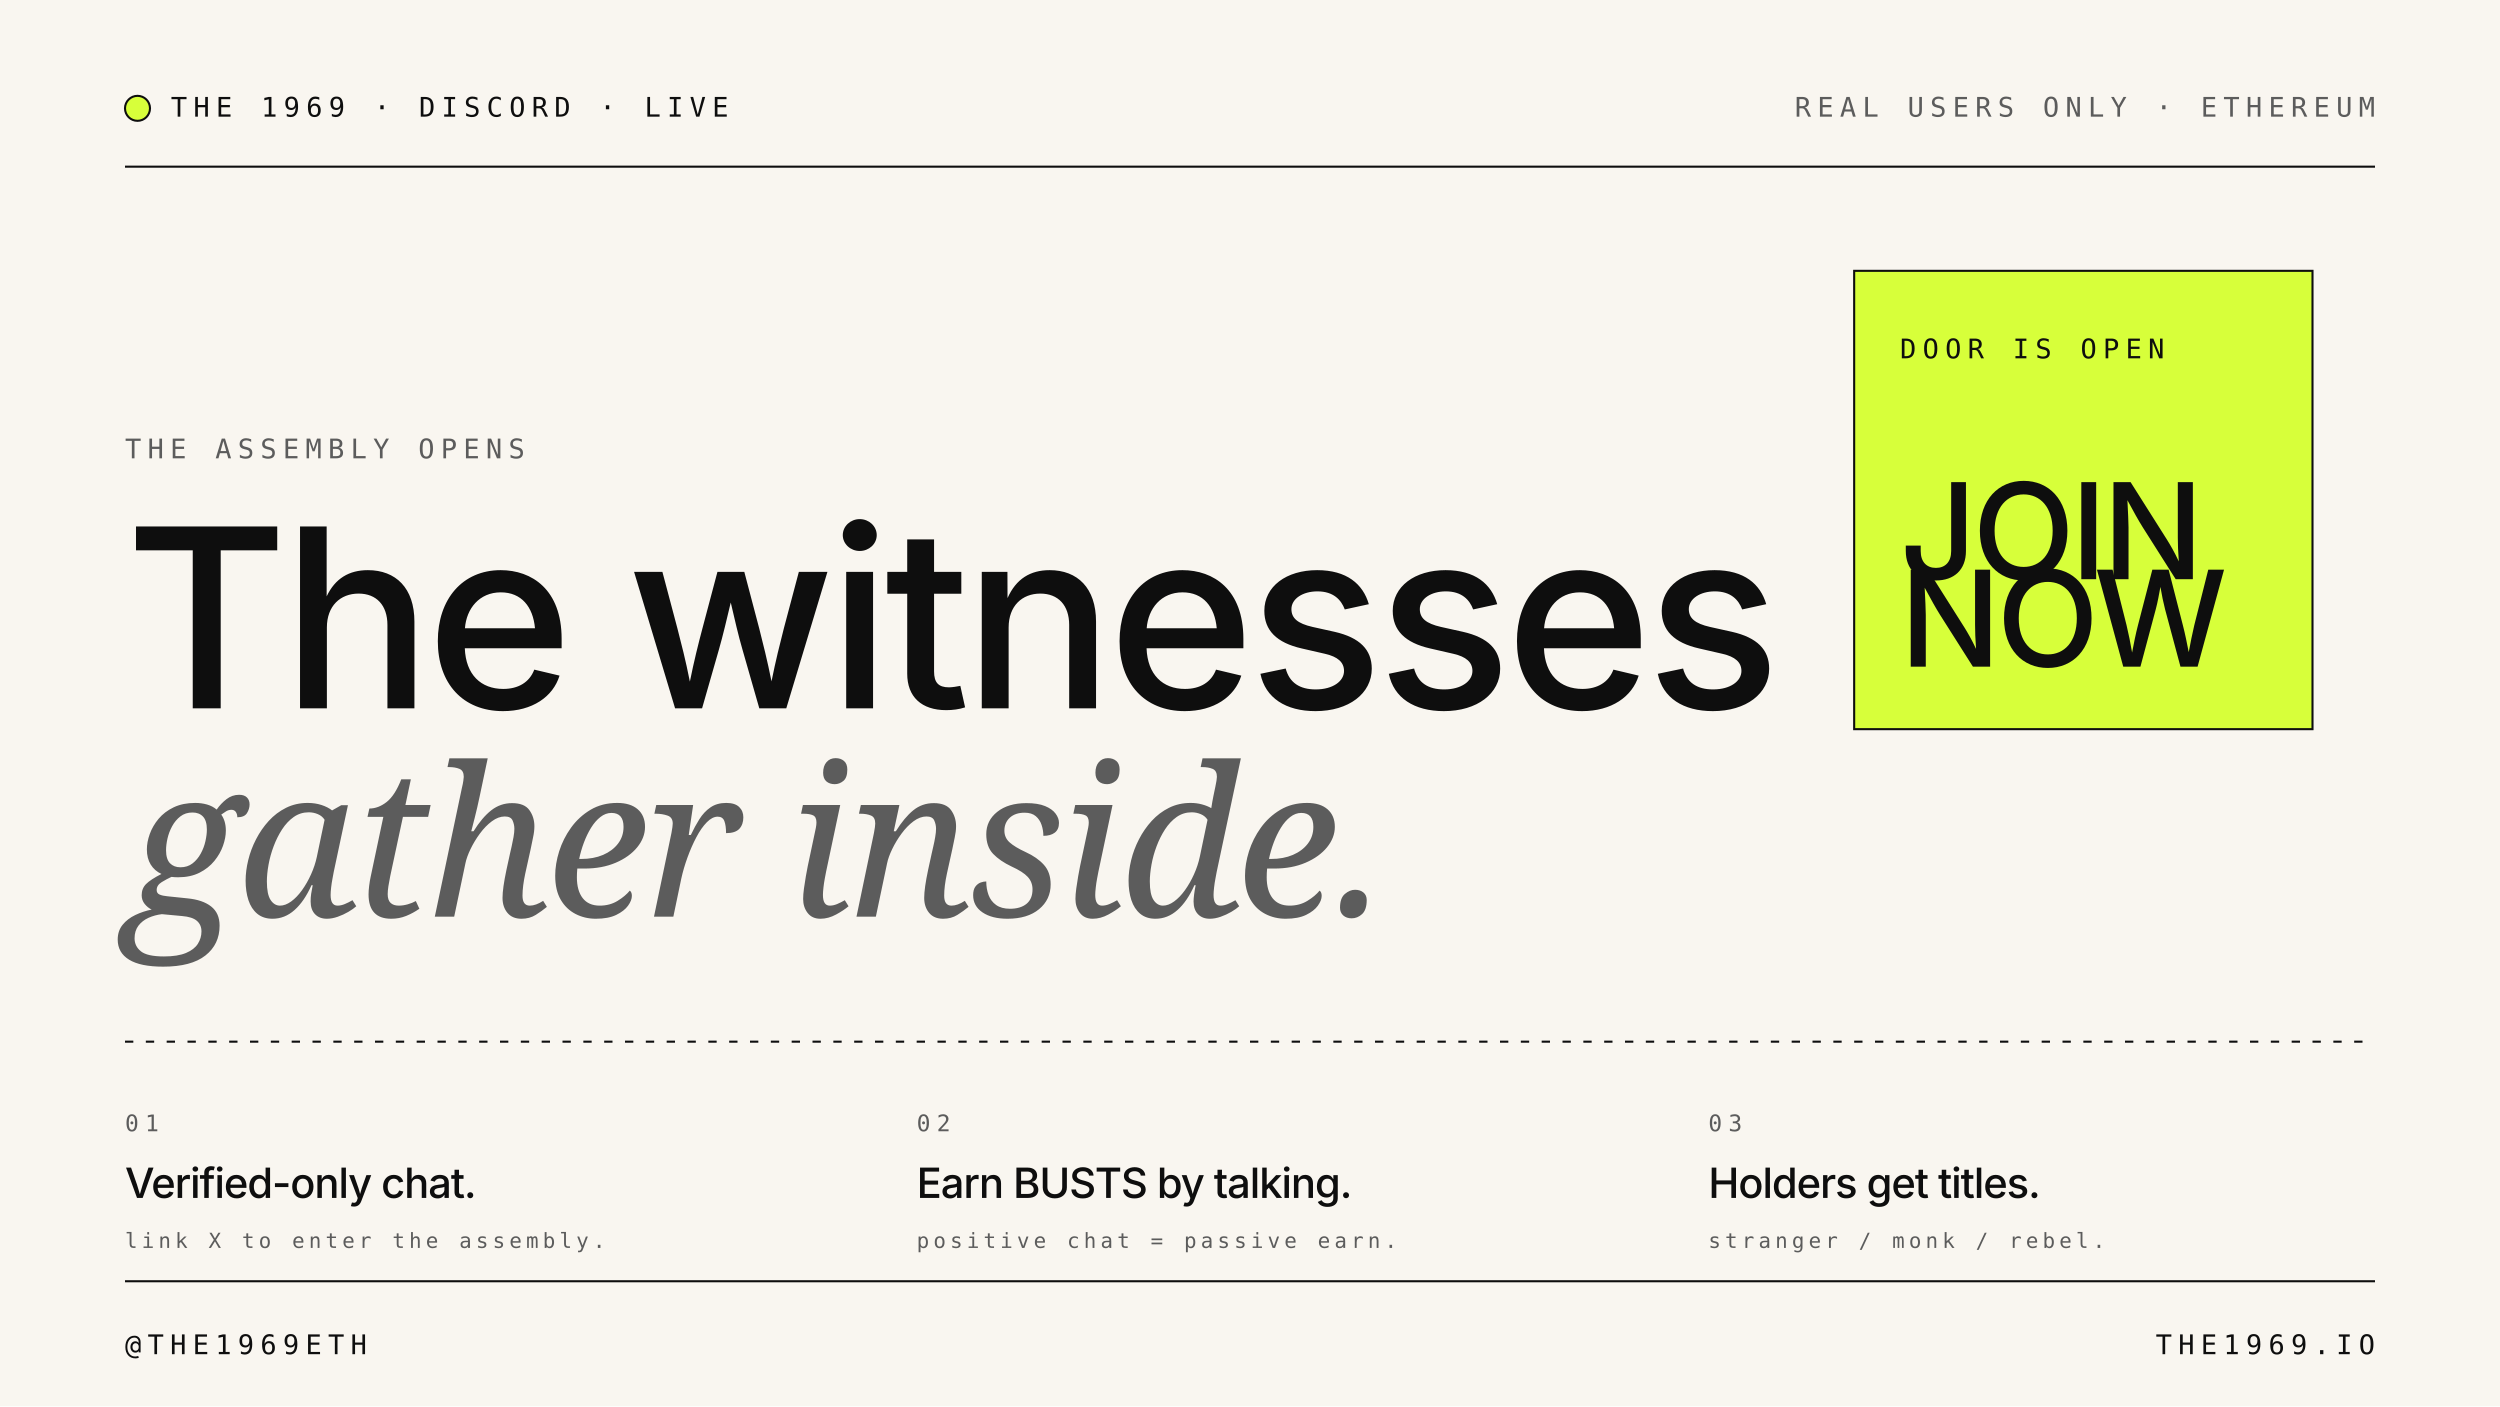
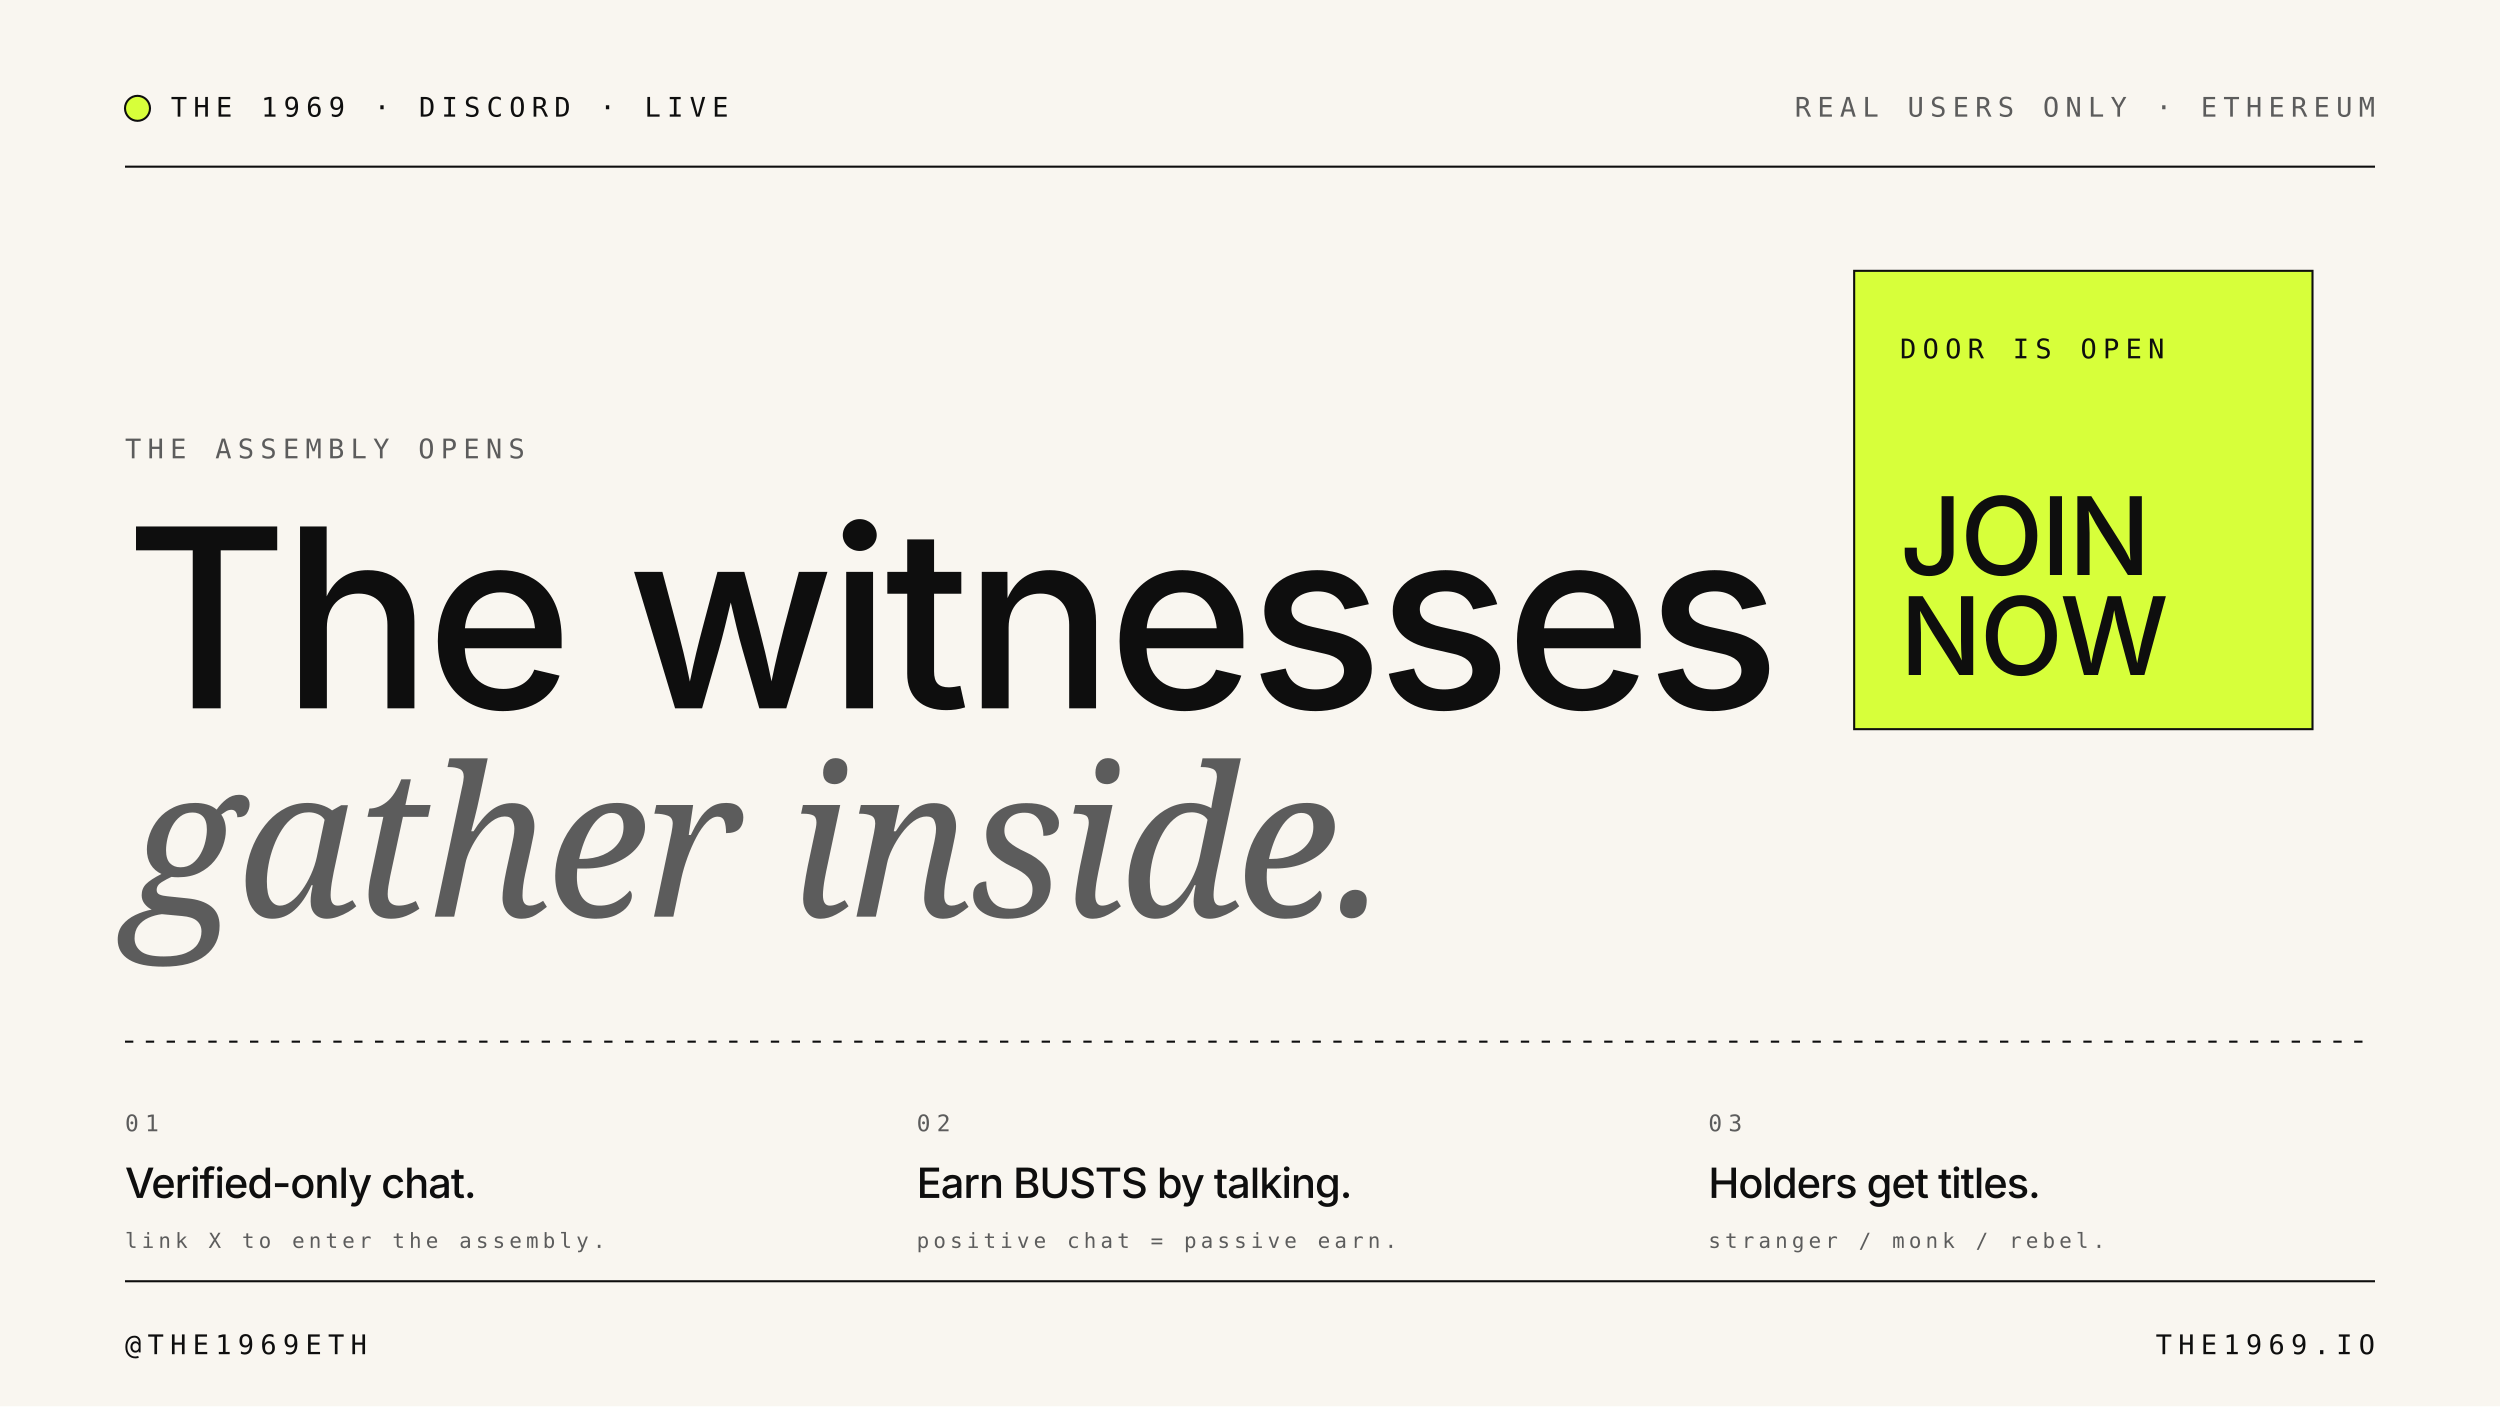
<svg xmlns="http://www.w3.org/2000/svg" viewBox="0 0 1200 675" width="1200" height="675" font-family="Inter, system-ui, sans-serif">
  <rect width="1200" height="675" fill="#F9F6F0" />
  <line x1="60" y1="80" x2="1140" y2="80" stroke="#0E0E0E" stroke-width="1" />
  <g transform="translate(60, 56)">
    <circle cx="6" cy="-4" r="6" fill="#D7FF3A" stroke="#0E0E0E" stroke-width="1" />
    <text x="22" y="0" font-family="ui-monospace, 'JetBrains Mono', monospace" font-size="13" letter-spacing="3" fill="#0E0E0E">THE 1969 · DISCORD · LIVE</text>
  </g>
  <text x="1140" y="56" text-anchor="end" font-family="ui-monospace, 'JetBrains Mono', monospace" font-size="13" letter-spacing="3" fill="#5C5C5C">REAL USERS ONLY · ETHEREUM</text>
  <g transform="translate(60, 220)">
    <text font-family="ui-monospace, 'JetBrains Mono', monospace" font-size="13" letter-spacing="3" fill="#5C5C5C">THE ASSEMBLY OPENS</text>
    <text y="120" font-size="120" font-weight="500" fill="#0E0E0E" letter-spacing="-3">The witnesses</text>
    <text y="220" font-family="'Instrument Serif', Georgia, serif" font-style="italic" font-size="100" fill="#5C5C5C" letter-spacing="-2">gather inside.</text>
  </g>
  <g transform="translate(890, 130)">
    <rect x="0" y="0" width="220" height="220" fill="#D7FF3A" stroke="#0E0E0E" stroke-width="1" />
    <text x="22" y="42" font-family="ui-monospace, 'JetBrains Mono', monospace" font-size="13" letter-spacing="3" fill="#0E0E0E">DOOR IS OPEN</text>
-     <text x="22" y="148" font-size="64" font-weight="500" fill="#0E0E0E" letter-spacing="-2">JOIN</text>
-     <text x="22" y="190" font-size="64" font-weight="500" fill="#0E0E0E" letter-spacing="-2">NOW</text>
+     <text x="22" y="146" font-size="52" font-weight="500" fill="#0E0E0E" letter-spacing="-1">JOIN</text>
+     <text x="22" y="194" font-size="52" font-weight="500" fill="#0E0E0E" letter-spacing="-1">NOW</text>
  </g>
  <line x1="60" y1="500" x2="1140" y2="500" stroke="#0E0E0E" stroke-width="1" stroke-dasharray="4,6" />
  <g transform="translate(60, 555)">
    <g>
      <text y="-12" font-family="ui-monospace, 'JetBrains Mono', monospace" font-size="11" letter-spacing="3" fill="#5C5C5C">01</text>
      <text y="20" font-size="20" font-weight="500" fill="#0E0E0E" letter-spacing="-0.5">Verified-only chat.</text>
      <text y="44" font-family="ui-monospace, 'JetBrains Mono', monospace" font-size="10" letter-spacing="2" fill="#5C5C5C">link X to enter the assembly.</text>
    </g>
    <g transform="translate(380, 0)">
      <text y="-12" font-family="ui-monospace, 'JetBrains Mono', monospace" font-size="11" letter-spacing="3" fill="#5C5C5C">02</text>
      <text y="20" font-size="20" font-weight="500" fill="#0E0E0E" letter-spacing="-0.5">Earn BUSTS by talking.</text>
      <text y="44" font-family="ui-monospace, 'JetBrains Mono', monospace" font-size="10" letter-spacing="2" fill="#5C5C5C">positive chat = passive earn.</text>
    </g>
    <g transform="translate(760, 0)">
      <text y="-12" font-family="ui-monospace, 'JetBrains Mono', monospace" font-size="11" letter-spacing="3" fill="#5C5C5C">03</text>
      <text y="20" font-size="20" font-weight="500" fill="#0E0E0E" letter-spacing="-0.5">Holders get titles.</text>
      <text y="44" font-family="ui-monospace, 'JetBrains Mono', monospace" font-size="10" letter-spacing="2" fill="#5C5C5C">stranger / monk / rebel.</text>
    </g>
  </g>
  <line x1="60" y1="615" x2="1140" y2="615" stroke="#0E0E0E" stroke-width="1" />
  <text x="60" y="650" font-family="ui-monospace, 'JetBrains Mono', monospace" font-size="13" letter-spacing="3" fill="#0E0E0E">@THE1969ETH</text>
  <text x="1140" y="650" text-anchor="end" font-family="ui-monospace, 'JetBrains Mono', monospace" font-size="13" letter-spacing="3" fill="#0E0E0E">THE1969.IO</text>
</svg>
